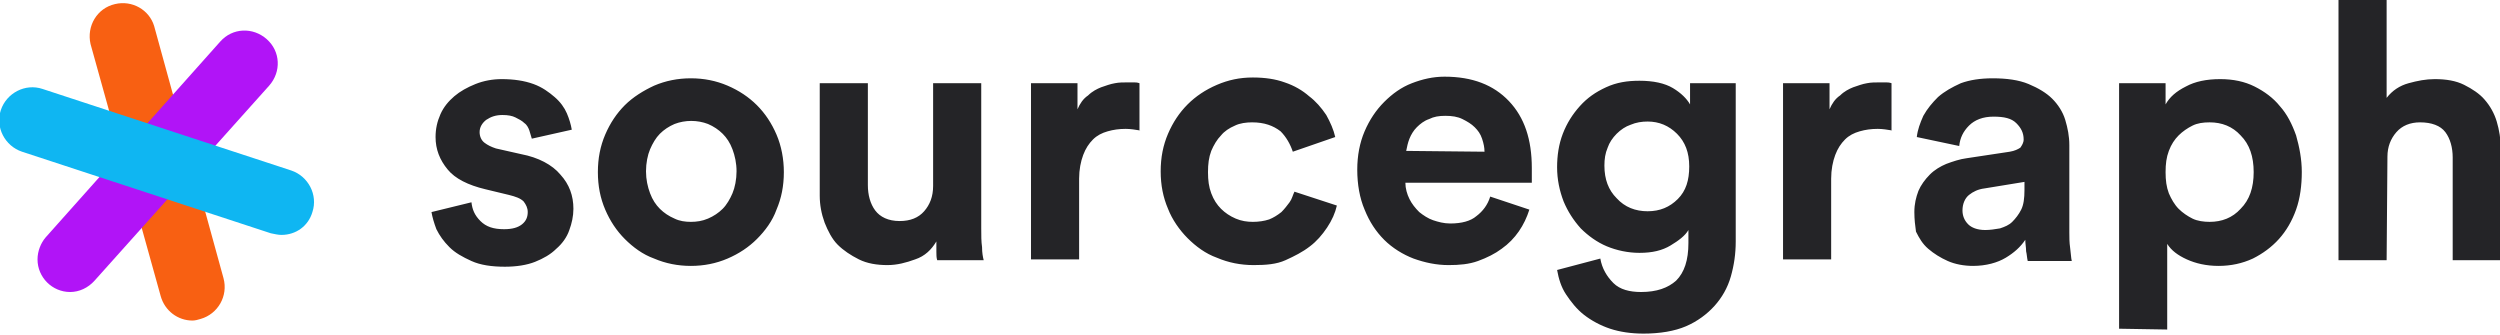
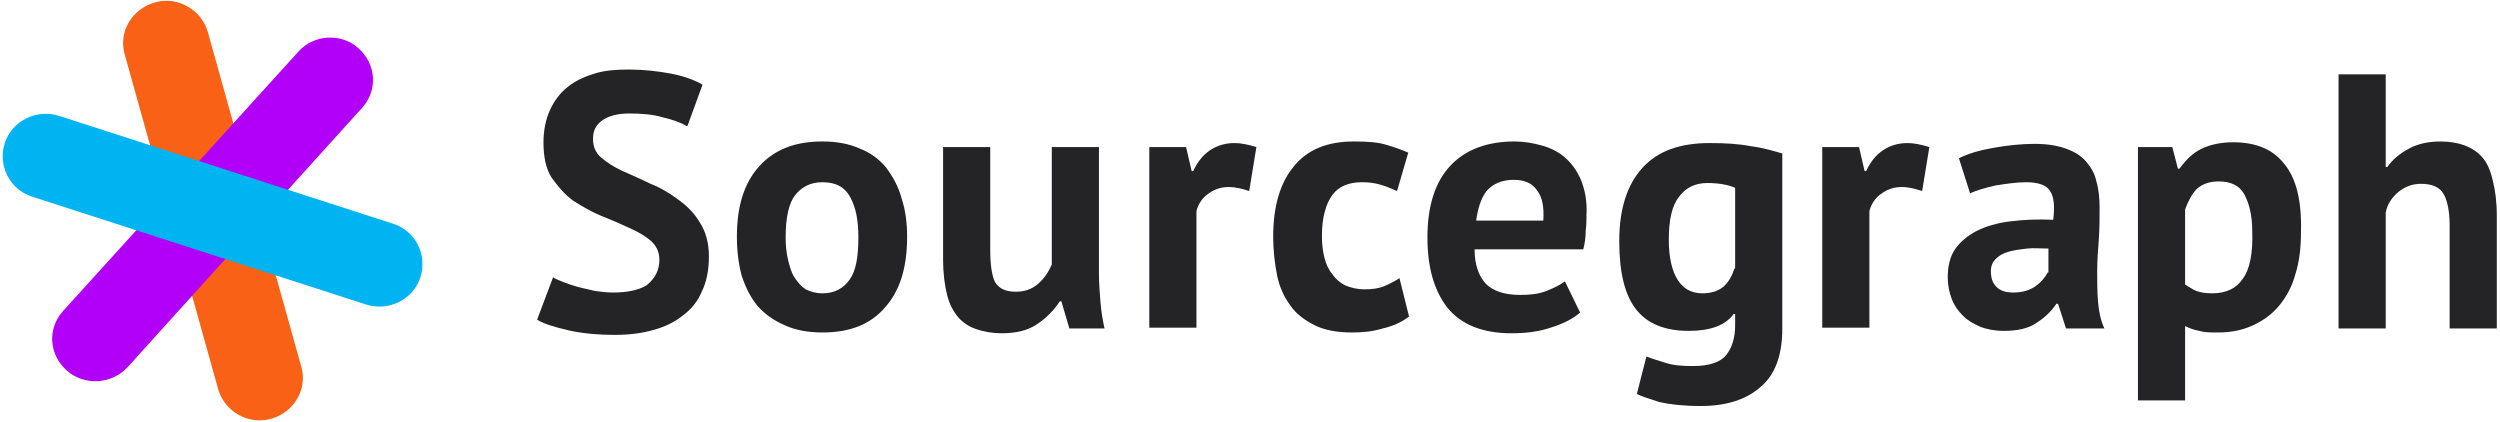
- <svg xmlns="http://www.w3.org/2000/svg" id="Layer_1" viewBox="0 0 306.5 41">
-   <style>
-     .st0{fill:#242427;} .st1{fill:#F86012;} .st2{fill:#B114F7;} .st3{fill:#0FB6F2;}
-   </style>
-   <path d="M57.8 24.8c.1.9.4 1.6 1.1 2.3s1.6 1 2.9 1c1 0 1.7-.2 2.2-.6.5-.4.7-.9.7-1.5 0-.5-.2-.9-.5-1.3-.4-.4-1-.6-1.8-.8l-2.9-.7c-2.1-.5-3.7-1.3-4.6-2.4-1-1.2-1.5-2.5-1.5-4 0-1 .2-1.9.6-2.8.4-.9 1-1.6 1.7-2.2.7-.6 1.6-1.1 2.6-1.5 1-.4 2.1-.6 3.2-.6 1.5 0 2.8.2 3.9.6s1.9 1 2.6 1.6 1.2 1.3 1.5 2c.3.7.5 1.4.6 2L65.2 17c-.1-.3-.2-.7-.3-1s-.3-.7-.6-.9c-.3-.3-.7-.5-1.1-.7-.4-.2-.9-.3-1.6-.3-.8 0-1.4.2-2 .6-.5.4-.8.9-.8 1.5 0 .5.2 1 .6 1.3.4.3.8.5 1.4.7l3.1.7c2.1.4 3.8 1.3 4.8 2.5 1.1 1.2 1.6 2.6 1.6 4.2 0 .9-.2 1.8-.5 2.6-.3.9-.9 1.7-1.6 2.3-.7.7-1.6 1.2-2.6 1.6s-2.3.6-3.7.6c-1.6 0-3-.2-4.1-.7s-2-1-2.7-1.7c-.7-.7-1.2-1.4-1.6-2.2-.3-.8-.5-1.5-.6-2.1l4.9-1.2zM84.7 9.6c1.6 0 3.1.3 4.5.9 1.4.6 2.6 1.4 3.6 2.4s1.8 2.2 2.4 3.6c.6 1.4.9 3 .9 4.6 0 1.7-.3 3.2-.9 4.6-.5 1.4-1.4 2.6-2.4 3.6s-2.2 1.8-3.6 2.4-2.9.9-4.5.9-3.1-.3-4.5-.9c-1.4-.5-2.6-1.4-3.6-2.4s-1.8-2.2-2.4-3.6-.9-2.9-.9-4.6c0-1.7.3-3.2.9-4.6s1.4-2.6 2.4-3.6 2.3-1.8 3.6-2.4c1.4-.6 2.9-.9 4.5-.9zm0 17.6c.7 0 1.4-.1 2.1-.4.7-.3 1.3-.7 1.8-1.2s.9-1.2 1.2-1.9.5-1.7.5-2.7-.2-1.9-.5-2.7-.7-1.4-1.2-1.9-1.1-.9-1.8-1.2c-1.3-.5-2.8-.5-4.1 0-.7.3-1.3.7-1.8 1.2s-.9 1.2-1.2 1.9-.5 1.7-.5 2.7.2 1.9.5 2.7.7 1.4 1.2 1.9 1.1.9 1.8 1.2c.6.3 1.3.4 2 .4zm30.2 4.7c-.1-.3-.1-.7-.1-1v-1.3c-.6 1-1.4 1.8-2.6 2.2-1.1.4-2.2.7-3.4.7-1.3 0-2.5-.2-3.5-.7-1-.5-1.9-1.1-2.6-1.8s-1.2-1.7-1.6-2.7c-.4-1.1-.6-2.2-.6-3.3V10.2h5.9v12.5c0 1.2.3 2.3.9 3.1.6.8 1.6 1.3 3 1.3 1.3 0 2.3-.4 3-1.2s1.1-1.8 1.1-3.1V10.2h5.9V28c0 .9 0 1.6.1 2.3 0 .7.1 1.2.2 1.6h-5.7zM139.8 16c-.6-.1-1.2-.2-1.8-.2-.8 0-1.5.1-2.2.3-.7.2-1.3.5-1.8 1s-.9 1.1-1.2 1.9c-.3.8-.5 1.8-.5 2.9v9.9h-5.9V10.2h5.7v3.2c.3-.7.7-1.3 1.3-1.7.5-.5 1.1-.8 1.6-1 .6-.2 1.1-.4 1.7-.5.5-.1 1-.1 1.6-.1h.7c.2 0 .4 0 .7.1V16h.1zm13.7-1c-.7 0-1.5.1-2.1.4-.7.3-1.3.7-1.7 1.2-.5.5-.9 1.2-1.2 1.9-.3.8-.4 1.6-.4 2.6s.1 1.8.4 2.6c.3.8.7 1.4 1.2 1.9s1.1.9 1.8 1.2c.7.3 1.4.4 2.1.4.7 0 1.4-.1 2-.3.5-.2 1-.5 1.5-.9.4-.4.7-.8 1-1.2s.4-.9.6-1.3l5.2 1.7c-.2.9-.6 1.8-1.2 2.7-.6.9-1.3 1.7-2.1 2.3-.9.7-1.9 1.2-3 1.7s-2.4.6-3.9.6c-1.6 0-3.1-.3-4.5-.9-1.4-.5-2.6-1.4-3.6-2.4s-1.9-2.3-2.4-3.6c-.6-1.4-.9-2.9-.9-4.6 0-1.7.3-3.2.9-4.6s1.4-2.6 2.4-3.6 2.2-1.8 3.6-2.4c1.4-.6 2.8-.9 4.4-.9 1.5 0 2.8.2 3.9.6 1.2.4 2.2 1 3 1.7.8.6 1.5 1.4 2.1 2.3.5.9.9 1.8 1.1 2.7l-5.2 1.8c-.3-.9-.8-1.8-1.5-2.5-.9-.7-2-1.1-3.5-1.1zm34 10.7c-.6 1.9-1.7 3.6-3.4 4.8-.8.6-1.8 1.1-2.9 1.5s-2.3.5-3.6.5c-1.5 0-2.9-.3-4.3-.8-1.3-.5-2.6-1.3-3.6-2.3-1-1-1.8-2.2-2.4-3.7-.6-1.4-.9-3.1-.9-4.9 0-1.7.3-3.3.9-4.7.6-1.4 1.4-2.6 2.4-3.6s2.1-1.8 3.4-2.3c1.3-.5 2.6-.8 4-.8 3.4 0 6 1 7.9 3 1.9 2 2.8 4.7 2.8 8.2v1.8h-15.5c0 .7.2 1.4.5 2s.7 1.1 1.2 1.6c.5.4 1.1.8 1.7 1s1.3.4 2.1.4c1.4 0 2.5-.3 3.2-.9.8-.6 1.4-1.4 1.7-2.4l4.8 1.6zm-5.5-7.1c0-.5-.1-1-.3-1.6s-.5-1-.9-1.4c-.4-.4-.9-.7-1.5-1s-1.3-.4-2.1-.4-1.4.1-2 .4c-.6.2-1.1.6-1.5 1-.4.4-.7.9-.9 1.4-.2.5-.3 1-.4 1.5l9.6.1zm14.2 13.1c.2 1.2.8 2.2 1.6 3s2 1.1 3.4 1.1c1.9 0 3.3-.5 4.3-1.4 1-1 1.5-2.5 1.5-4.6v-1.6c-.4.7-1.2 1.3-2.2 1.9s-2.2.9-3.8.9c-1.4 0-2.8-.3-4-.8s-2.3-1.3-3.2-2.2c-.9-1-1.6-2.1-2.1-3.3-.5-1.3-.8-2.7-.8-4.2 0-1.4.2-2.8.7-4.1s1.2-2.4 2.1-3.4 1.9-1.7 3.2-2.3 2.6-.8 4.1-.8c1.7 0 3.1.3 4.1.9s1.7 1.3 2.1 2v-2.6h5.6v19.4c0 1.5-.2 2.9-.6 4.3s-1.1 2.6-2 3.6c-.9 1-2.1 1.9-3.5 2.5-1.4.6-3.2.9-5.2.9-1.5 0-2.9-.2-4.1-.6-1.2-.4-2.3-1-3.2-1.7-.9-.7-1.6-1.6-2.2-2.5s-.9-1.9-1.1-3l5.3-1.4zm5.8-5.8c1.5 0 2.7-.5 3.7-1.5s1.4-2.3 1.4-4c0-1.7-.5-3-1.5-4s-2.2-1.5-3.6-1.5c-.7 0-1.4.1-2.1.4-.6.2-1.2.6-1.7 1.1-.5.5-.9 1.1-1.1 1.7-.3.7-.4 1.4-.4 2.2 0 1.7.5 3 1.5 4 1 1.1 2.3 1.6 3.8 1.6zm30-9.9c-.6-.1-1.2-.2-1.8-.2-.8 0-1.5.1-2.2.3-.7.2-1.3.5-1.8 1s-.9 1.1-1.2 1.9c-.3.8-.5 1.8-.5 2.9v9.9h-5.9V10.2h5.7v3.2c.3-.7.7-1.3 1.3-1.7.5-.5 1.1-.8 1.6-1 .6-.2 1.1-.4 1.7-.5.5-.1 1-.1 1.6-.1h.7c.2 0 .4 0 .7.1V16h.1zm2.7 10c0-1 .2-1.8.5-2.6.3-.7.8-1.4 1.4-2 .6-.6 1.3-1 2-1.3.8-.3 1.7-.6 2.5-.7l5.3-.8c.6-.1 1-.3 1.3-.5.2-.3.4-.6.4-1 0-.8-.3-1.4-.9-2-.6-.6-1.5-.8-2.8-.8-1.3 0-2.3.4-3 1.1-.7.7-1.1 1.5-1.2 2.5l-5.2-1.1c.1-.9.4-1.7.8-2.6.5-.9 1.1-1.6 1.8-2.3.8-.7 1.7-1.2 2.8-1.7 1.1-.4 2.4-.6 3.9-.6 1.7 0 3.2.2 4.4.7 1.2.5 2.2 1.1 2.9 1.8.7.7 1.3 1.6 1.6 2.6.3 1 .5 2 .5 3.1v10.7c0 .6 0 1.2.1 1.9s.1 1.2.2 1.6h-5.4c-.1-.4-.1-.8-.2-1.2 0-.5-.1-.9-.1-1.4-.6.9-1.4 1.6-2.4 2.2-1 .6-2.4 1-4 1-1.1 0-2.2-.2-3.1-.6s-1.7-.9-2.4-1.5-1.1-1.3-1.5-2.1c-.1-.7-.2-1.5-.2-2.4zm8.7 2.2c.6 0 1.2-.1 1.8-.2.6-.2 1.1-.4 1.5-.8.4-.4.8-.9 1.1-1.5.3-.6.4-1.4.4-2.4v-1l-4.9.8c-.8.1-1.4.4-1.9.8s-.8 1.1-.8 1.9c0 .6.2 1.2.7 1.7.4.4 1.1.7 2.1.7zm16.4 12.1V10.2h5.7v2.6c.5-.9 1.3-1.6 2.5-2.2 1.1-.6 2.5-.9 4.2-.9 1.6 0 3 .3 4.2.9s2.3 1.4 3.1 2.4c.9 1 1.5 2.2 2 3.6.4 1.4.7 2.9.7 4.5s-.2 3.2-.7 4.6c-.5 1.4-1.2 2.6-2.1 3.6-.9 1-2 1.8-3.2 2.4-1.3.6-2.7.9-4.2.9s-2.8-.3-3.9-.8-1.9-1.1-2.4-1.9v10.5l-5.9-.1zm16.5-19.2c0-1.9-.5-3.4-1.6-4.5-1-1.1-2.3-1.6-3.8-1.6-.8 0-1.5.1-2.1.4-.6.3-1.2.7-1.7 1.2s-.9 1.1-1.2 1.9c-.3.8-.4 1.6-.4 2.6s.1 1.8.4 2.6c.3.7.7 1.4 1.2 1.9s1.1.9 1.7 1.2c.6.3 1.4.4 2.1.4 1.5 0 2.8-.5 3.8-1.6 1.1-1.1 1.6-2.6 1.6-4.5zm16.3 10.8h-5.9V0h5.9v12c.7-.9 1.6-1.5 2.7-1.8s2.1-.5 3.2-.5c1.4 0 2.6.2 3.6.7 1 .5 1.9 1.1 2.5 1.8.7.8 1.2 1.7 1.5 2.7s.5 2.2.5 3.3v13.7h-5.9V19.3c0-1.2-.3-2.3-.9-3.1-.6-.8-1.7-1.2-3.1-1.2-1.2 0-2.2.4-2.9 1.2-.7.8-1.1 1.8-1.1 3l-.1 12.7z" class="st0" />
-   <path d="M23.6 39.3c-1.8 0-3.4-1.2-3.9-3L11.1 5.4c-.5-2.2.8-4.4 3-4.9 2.1-.5 4.2.7 4.8 2.7l8.5 30.9c.6 2.2-.7 4.4-2.8 5-.3.1-.7.2-1 .2z" class="st1" />
-   <path d="M8.6 35.8c-2.2 0-4-1.8-4-4 0-1 .4-2 1-2.7L27 5.1c1.5-1.7 4-1.8 5.7-.3 1.7 1.5 1.8 4 .3 5.7L11.6 34.4c-.8.9-1.9 1.4-3 1.4z" class="st2" />
-   <path d="M34.5 28.8c-.4 0-.8-.1-1.3-.2l-30.5-10c-2.1-.7-3.3-3-2.6-5.1.7-2.1 3-3.3 5.1-2.6l30.5 10c2.1.7 3.3 3 2.6 5.1-.5 1.7-2 2.8-3.8 2.8z" class="st3" />
+ <svg xmlns="http://www.w3.org/2000/svg" version="1.1" id="Layer_1" x="0px" y="0px" viewBox="0 0 312.8 52.8" style="enable-background:new 0 0 312.8 52.8;" xml:space="preserve">
+   <style type="text/css">
+ 	.st0{fill:#F96216;}
+ 	.st1{fill:#B200F8;}
+ 	.st2{fill:#00B4F2;}
+ 	.st3{fill:#242427;}
+ </style>
+   <path class="st0" d="M15.6,6.8l11.7,41.9c0.8,2.8,3.8,4.5,6.6,3.7c2.9-0.8,4.6-3.7,3.8-6.5L26,4c-0.8-2.8-3.8-4.5-6.6-3.7  C16.5,1.1,14.8,4,15.6,6.8z" />
+   <path class="st1" d="M37.3,6.5L7.9,38.9c-2,2.2-1.8,5.5,0.5,7.5c2.2,1.9,5.6,1.7,7.6-0.5l29.3-32.4c2-2.2,1.8-5.5-0.5-7.5  C42.7,4.1,39.2,4.3,37.3,6.5z" />
+   <path class="st2" d="M4,24.6l41.8,13.5c2.8,0.9,5.9-0.6,6.8-3.4c0.9-2.8-0.6-5.8-3.4-6.7L7.4,14.5c-2.8-0.9-5.9,0.6-6.8,3.4  C-0.3,20.7,1.2,23.7,4,24.6z" />
+   <path class="st3" d="M82.5,32.5c0-1-0.4-1.8-1.1-2.4c-0.7-0.6-1.6-1.1-2.7-1.6c-1.1-0.5-2.2-1-3.5-1.5c-1.2-0.5-2.4-1.2-3.5-1.9  c-1.1-0.8-1.9-1.8-2.7-2.9c-0.7-1.1-1-2.6-1-4.4c0-1.5,0.3-2.9,0.8-4c0.5-1.1,1.2-2.1,2.2-2.9c1-0.8,2.1-1.3,3.4-1.7  c1.3-0.4,2.7-0.5,4.3-0.5c1.8,0,3.6,0.2,5.2,0.5c1.6,0.3,3,0.8,4,1.4L86,15.8c-0.7-0.4-1.7-0.8-3-1.1c-1.3-0.4-2.8-0.5-4.3-0.5  c-1.4,0-2.6,0.3-3.4,0.9c-0.8,0.6-1.1,1.3-1.1,2.3c0,0.9,0.3,1.7,1,2.3c0.7,0.6,1.6,1.2,2.7,1.7c1.1,0.5,2.3,1,3.5,1.6  c1.3,0.5,2.4,1.2,3.5,2c1.1,0.8,2,1.7,2.7,2.9c0.7,1.1,1.1,2.5,1.1,4.2c0,1.7-0.3,3.2-0.9,4.4c-0.5,1.2-1.3,2.2-2.4,3  c-1,0.8-2.2,1.4-3.7,1.8c-1.4,0.4-3,0.6-4.7,0.6c-2.3,0-4.3-0.2-6-0.6c-1.7-0.4-3-0.8-3.8-1.3l2-5.3c0.3,0.2,0.8,0.4,1.3,0.6  c0.5,0.2,1.1,0.4,1.8,0.6c0.7,0.2,1.4,0.3,2.1,0.5c0.8,0.1,1.5,0.2,2.3,0.2c1.8,0,3.2-0.3,4.2-0.9C82,34.8,82.5,33.8,82.5,32.5z" />
+   <path class="st3" d="M112.8,24.8c-0.4-1.5-1.1-2.7-1.9-3.8c-0.9-1.1-2-1.9-3.3-2.4c-1.3-0.6-2.9-0.9-4.7-0.9c-3.4,0-6,1-7.9,3.1  c-1.9,2.1-2.8,5-2.8,8.8c0,1.8,0.2,3.4,0.6,4.9c0.5,1.5,1.1,2.7,2,3.8c0.9,1,2,1.8,3.4,2.4c1.3,0.6,2.9,0.9,4.7,0.9  c3.4,0,6-1,7.8-3.1c1.9-2.1,2.8-5,2.8-8.9C113.5,27.9,113.3,26.3,112.8,24.8z M106.3,35c-0.8,1.1-1.9,1.7-3.4,1.7  c-0.8,0-1.5-0.2-2.1-0.5c-0.6-0.4-1-0.9-1.4-1.5c-0.4-0.6-0.6-1.4-0.8-2.2c-0.2-0.8-0.3-1.8-0.3-2.8c0-2.5,0.4-4.3,1.2-5.3  s1.9-1.6,3.4-1.6c1.7,0,2.8,0.6,3.5,1.9c0.7,1.3,1,2.9,1,5C107.4,32.1,107.1,33.9,106.3,35z" />
+   <path class="st3" d="M123.9,18.4v12.9c0,1.8,0.2,3.2,0.6,4c0.5,0.8,1.3,1.2,2.6,1.2c1.1,0,2-0.3,2.8-1c0.8-0.7,1.3-1.5,1.7-2.4V18.4  h5.9v15.8c0,1.2,0.1,2.5,0.2,3.7c0.1,1.2,0.3,2.3,0.5,3.2h-4.4l-1-3.4h-0.2c-0.7,1.1-1.7,2.1-2.9,2.9c-1.2,0.8-2.7,1.1-4.4,1.1  c-1.1,0-2.2-0.2-3.1-0.5c-0.9-0.3-1.7-0.8-2.3-1.5c-0.6-0.7-1.1-1.6-1.4-2.8c-0.3-1.2-0.5-2.7-0.5-4.4V18.4H123.9z" />
+   <path class="st3" d="M156.3,23.9c-0.9-0.3-1.8-0.5-2.5-0.5c-1.1,0-1.9,0.3-2.7,0.9c-0.7,0.5-1.2,1.3-1.4,2.1v14.6h-5.9V18.4h4.6  l0.7,3h0.2c0.5-1.1,1.2-2,2.1-2.6c0.9-0.6,1.9-0.9,3.1-0.9c0.8,0,1.7,0.2,2.7,0.5L156.3,23.9z" />
+   <path class="st3" d="M176.3,39.6c-0.9,0.7-2,1.2-3.3,1.5c-1.3,0.4-2.6,0.5-3.9,0.5c-1.8,0-3.4-0.3-4.6-0.9c-1.2-0.6-2.3-1.4-3-2.4  c-0.8-1.1-1.4-2.3-1.7-3.8c-0.3-1.5-0.5-3.1-0.5-4.9c0-3.8,0.9-6.8,2.6-8.8c1.7-2.1,4.2-3.1,7.5-3.1c1.7,0,3,0.1,4,0.4  c1,0.3,1.9,0.6,2.8,1l-1.4,4.8c-0.7-0.3-1.4-0.6-2.1-0.8c-0.7-0.2-1.4-0.3-2.3-0.3c-1.6,0-2.9,0.5-3.7,1.6c-0.8,1.1-1.3,2.8-1.3,5.1  c0,1,0.1,1.9,0.3,2.7c0.2,0.8,0.5,1.5,1,2.1c0.4,0.6,1,1.1,1.6,1.4c0.7,0.3,1.5,0.5,2.4,0.5c1,0,1.8-0.1,2.5-0.4  c0.7-0.3,1.3-0.6,1.9-1L176.3,39.6z" />
+   <path class="st3" d="M197.8,22.5c-0.5-1.2-1.2-2.1-2-2.8c-0.8-0.7-1.8-1.2-2.9-1.5c-1.1-0.3-2.2-0.5-3.4-0.5c-3.4,0-6.1,1-8,3  c-1.9,2-2.9,5-2.9,9c0,3.7,0.8,6.6,2.5,8.8c1.7,2.1,4.4,3.2,8,3.2c1.8,0,3.4-0.2,4.9-0.7c1.6-0.5,2.8-1.1,3.7-1.9l-1.9-3.9  c-0.5,0.4-1.3,0.8-2.3,1.2c-1,0.4-2.1,0.5-3.3,0.5c-2,0-3.4-0.5-4.3-1.4c-0.9-1-1.4-2.4-1.4-4.3h13.6c0.2-0.8,0.3-1.5,0.3-2.3  c0.1-0.7,0.1-1.4,0.1-2C198.6,25.2,198.3,23.7,197.8,22.5z M193.1,27.6h-8.4c0.2-1.5,0.6-2.8,1.3-3.7c0.8-0.9,1.9-1.4,3.4-1.4  c1.3,0,2.3,0.4,2.9,1.3C193,24.7,193.2,25.9,193.1,27.6z" />
+   <path class="st3" d="M219.1,18.3c-1.5-0.3-3.2-0.4-5.2-0.4c-3.7,0-6.5,1-8.4,3.1s-2.9,5.1-2.9,9.2c0,3.9,0.7,6.7,2.1,8.5  c1.4,1.8,3.6,2.7,6.6,2.7c2.7,0,4.6-0.7,5.6-2.1h0.2v1.4c0,1.6-0.4,2.8-1.1,3.7c-0.7,0.9-2.1,1.4-4.2,1.4c-1.4,0-2.5-0.1-3.4-0.4  c-0.9-0.3-1.7-0.5-2.4-0.8l-1.2,4.7c0.6,0.3,1.6,0.6,2.8,1c1.3,0.3,3,0.5,5.2,0.5c3.2,0,5.7-0.8,7.5-2.4c1.8-1.5,2.7-4,2.7-7.2V19.2  C221.9,18.9,220.7,18.5,219.1,18.3z M217,33.6c-0.3,1-0.8,1.8-1.4,2.3c-0.6,0.5-1.5,0.8-2.6,0.8c-1.4,0-2.4-0.6-3.1-1.7  c-0.7-1.1-1.1-2.8-1.1-5c0-2.5,0.4-4.3,1.3-5.4c0.8-1.1,2-1.7,3.5-1.7c1.4,0,2.6,0.2,3.5,0.6V33.6z" />
+   <path class="st3" d="M240.5,23.9c-0.9-0.3-1.8-0.5-2.5-0.5c-1.1,0-1.9,0.3-2.7,0.9c-0.7,0.5-1.2,1.3-1.4,2.1v14.6H228V18.4h4.6  l0.7,3h0.2c0.5-1.1,1.2-2,2.1-2.6c0.9-0.6,1.9-0.9,3.1-0.9c0.8,0,1.7,0.2,2.7,0.5L240.5,23.9z" />
+   <path class="st3" d="M262.5,37.7c-0.1-1.2-0.1-2.5-0.1-3.8c0-1.3,0.1-2.6,0.2-3.9c0.1-1.4,0.1-2.7,0.1-4c0-1.2-0.1-2.3-0.4-3.3  c-0.2-1-0.7-1.8-1.3-2.5c-0.6-0.7-1.4-1.2-2.5-1.6c-1.1-0.4-2.4-0.6-3.9-0.6c-1.8,0-3.5,0.2-5.2,0.5c-1.7,0.3-3.1,0.7-4.3,1.3  l1.4,4.4c0.8-0.4,1.9-0.7,3.2-1c1.3-0.2,2.6-0.4,3.8-0.4c1.6,0,2.6,0.4,3,1.1c0.5,0.7,0.6,1.9,0.4,3.6c-2-0.1-3.8,0-5.4,0.2  c-1.6,0.2-3,0.6-4.2,1.2c-1.1,0.6-2,1.3-2.7,2.3c-0.6,0.9-0.9,2.1-0.9,3.5c0,1,0.2,1.9,0.5,2.7c0.3,0.8,0.8,1.5,1.4,2.1  c0.6,0.6,1.3,1,2.2,1.4c0.8,0.3,1.8,0.5,2.9,0.5c1.7,0,3.1-0.3,4.1-1c1.1-0.7,1.9-1.5,2.5-2.4h0.2l1,3.1h4.8  C262.8,40,262.6,38.9,262.5,37.7z M256.2,34.1c-0.3,0.6-0.8,1.2-1.5,1.7c-0.7,0.5-1.6,0.8-2.8,0.8c-0.9,0-1.6-0.2-2.1-0.7  c-0.5-0.5-0.7-1.1-0.7-2c0-0.6,0.2-1.1,0.6-1.5c0.4-0.4,0.9-0.7,1.6-0.9c0.7-0.2,1.4-0.3,2.3-0.4c0.9-0.1,1.8,0,2.7,0V34.1z" />
+   <path class="st3" d="M285.8,20.5c-1.4-1.8-3.5-2.7-6.4-2.7c-1.5,0-2.9,0.3-3.9,0.8c-1.1,0.5-2,1.4-2.8,2.5h-0.2l-0.7-2.7h-4.3v31.7  h5.9v-9.3c0.6,0.3,1.2,0.5,1.8,0.6c0.6,0.2,1.4,0.2,2.3,0.2c1.7,0,3.1-0.3,4.4-0.9c1.3-0.6,2.4-1.4,3.3-2.5c0.9-1.1,1.6-2.4,2-3.9  c0.5-1.6,0.7-3.3,0.7-5.3C288,25.1,287.3,22.3,285.8,20.5z M280.6,34.9c-0.8,1.2-2.1,1.8-3.8,1.8c-0.8,0-1.5-0.1-2-0.3  c-0.5-0.2-0.9-0.5-1.4-0.8v-9.4c0.4-1.1,0.9-2,1.5-2.6c0.7-0.6,1.6-0.9,2.7-0.9c1.5,0,2.6,0.5,3.2,1.6s1,2.6,1,4.6  C281.9,31.7,281.5,33.7,280.6,34.9z" />
+   <path class="st3" d="M306.5,41.1V28.2c0-1.8-0.3-3.2-0.8-4c-0.5-0.8-1.4-1.2-2.8-1.2c-1,0-1.9,0.3-2.8,1c-0.8,0.7-1.4,1.5-1.6,2.6  v14.5h-5.9V9.3h5.9v11.6h0.2c0.7-1,1.6-1.7,2.7-2.3c1.1-0.6,2.4-0.9,4-0.9c1.1,0,2.2,0.2,3,0.5s1.6,0.8,2.2,1.5  c0.6,0.7,1,1.6,1.3,2.9c0.3,1.2,0.5,2.6,0.5,4.4v14.1H306.5z" />
</svg>
